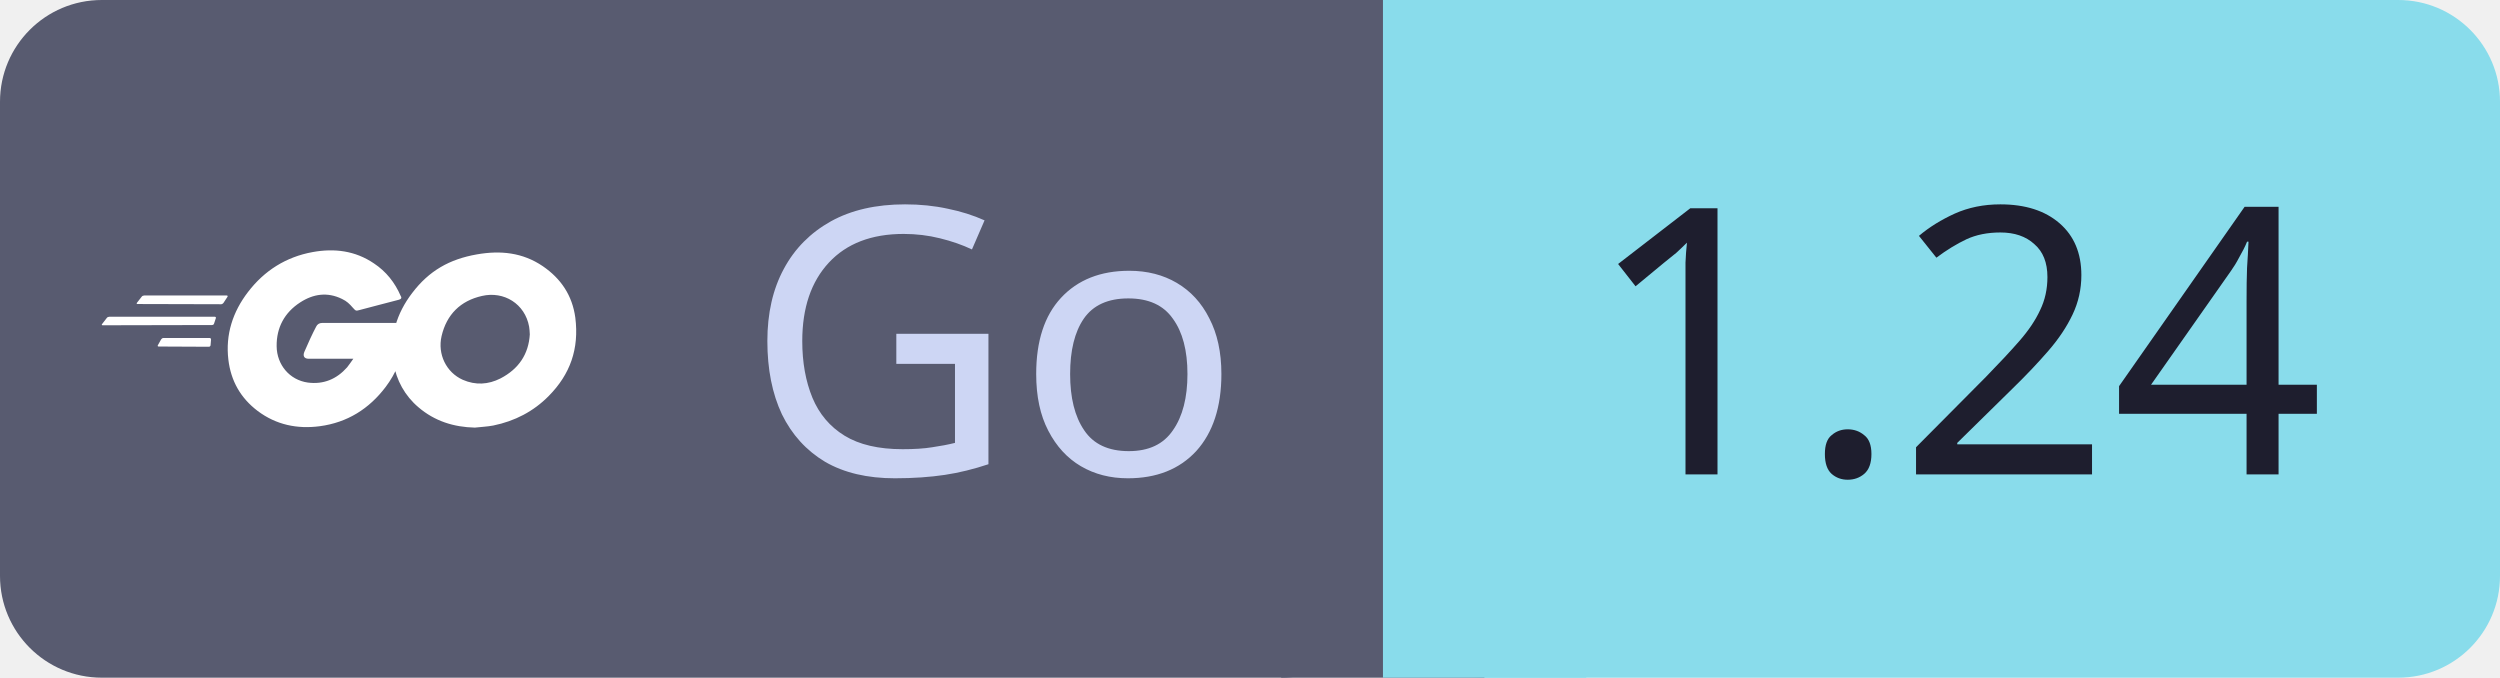
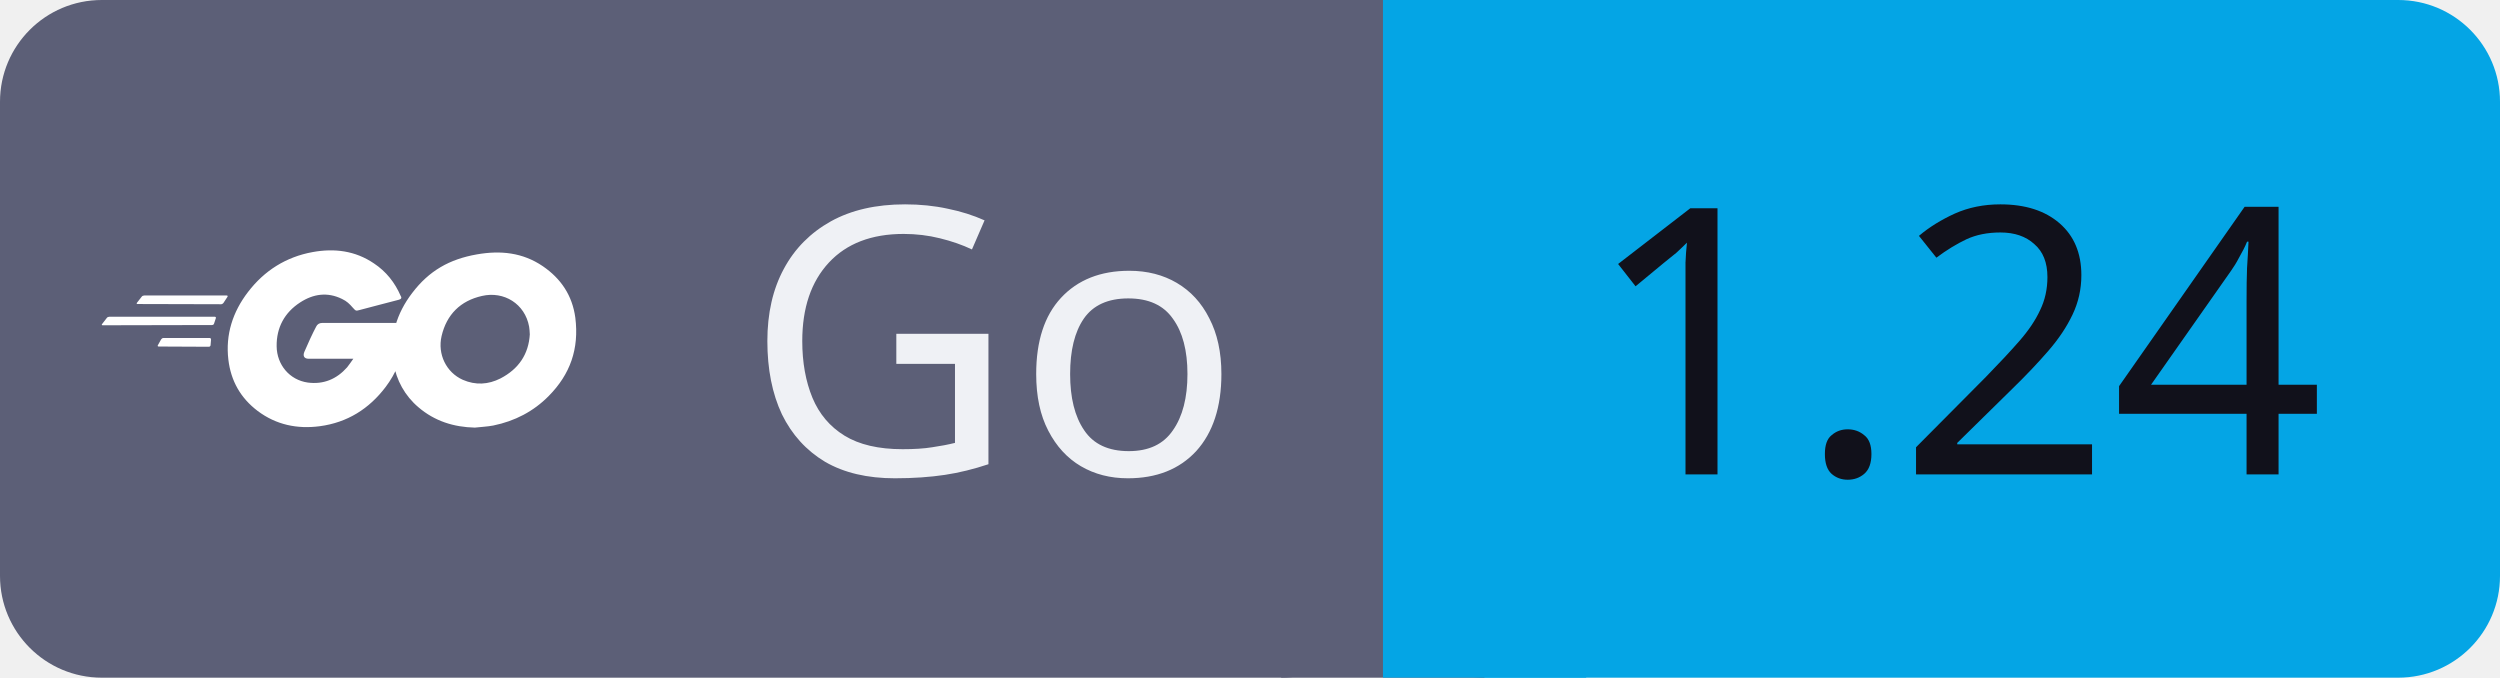
<svg xmlns="http://www.w3.org/2000/svg" id="lang-go" width="80.57" height="21.84" viewBox="0 0 80.57 21.84">
  <g shape-rendering="geometricPrecision">
-     <rect x="0" width="44.57" height="21.84" fill="#585b70" rx="3.28" ry="3.28" />
-     <rect x="44.57" width="36" height="21.84" fill="#89dceb" rx="3.28" ry="3.28" />
-     <rect x="41.29" width="6.55" height="21.84" fill="#585b70" rx="0" ry="0" />
-     <rect x="44.57" width="6.55" height="21.84" fill="#89dceb" rx="0" ry="0" />
+     <rect x="0" width="44.57" height="21.84" fill="#5c5f77" rx="3.28" ry="3.28" />
+     <rect x="44.57" width="36" height="21.84" fill="#04a5e5" rx="3.28" ry="3.28" />
+     <rect x="41.29" width="6.55" height="21.84" fill="#5c5f77" rx="0" ry="0" />
+     <rect x="44.57" width="6.55" height="21.84" fill="#04a5e5" rx="0" ry="0" />
  </g>
  <g text-anchor="middle" shape-rendering="geometricPrecision">
-     <text fill="#cdd6f4" font-size="12.01" font-family="sans-serif" style="font-weight: 500" x="32.0" y="15.29">Go</text>
-     <text fill="#1e1e2e" font-size="12.01" font-family="sans-serif" style="font-weight: 500" x="63.0" y="15.29">1.24</text>
+     <text fill="#eff1f5" font-size="12.01" font-family="sans-serif" style="font-weight: 500" x="32.0" y="15.29">Go</text>
+     <text fill="#11111b" font-size="12.01" font-family="sans-serif" style="font-weight: 500" x="63.0" y="15.29">1.24</text>
  </g>
  <g shape-rendering="geometricPrecision">
    <svg width="15.29" height="15.29" viewBox="0 0 24 24" x="3.28" y="3.28" fill="none">
      <path fill="#ffffff" d="M1.811 10.231c-.047 0-.058-.023-.035-.059l.246-.315c.023-.035.081-.058.128-.058h4.172c.046 0 .058.035.035.07l-.199.303c-.023.036-.082.07-.117.07zM.047 11.306c-.047 0-.059-.023-.035-.058l.245-.316c.023-.035.082-.058.129-.058h5.328c.047 0 .07.035.058.07l-.093.28c-.012.047-.058.07-.105.07zm2.828 1.075c-.047 0-.059-.035-.035-.07l.163-.292c.023-.035.07-.07.117-.07h2.337c.047 0 .07.035.07.082l-.023.28c0 .047-.047.082-.082.082zm12.129-2.36c-.736.187-1.239.327-1.963.514-.176.046-.187.058-.34-.117-.174-.199-.303-.327-.548-.444-.737-.362-1.45-.257-2.115.175-.795.514-1.204 1.274-1.192 2.22.011.935.654 1.706 1.577 1.835.795.105 1.46-.175 1.987-.77.105-.13.198-.27.315-.434H10.47c-.245 0-.304-.152-.222-.35.152-.362.432-.97.596-1.274a.315.315 0 01.292-.187h4.253c-.023.316-.023.631-.07.947a4.983 4.983 0 01-.958 2.29c-.841 1.11-1.94 1.8-3.33 1.986-1.145.152-2.209-.07-3.143-.77-.865-.655-1.356-1.52-1.484-2.595-.152-1.274.222-2.419.993-3.424.83-1.086 1.928-1.776 3.272-2.02 1.098-.2 2.15-.07 3.096.571.62.41 1.063.97 1.356 1.648.07.105.023.164-.117.2m3.868 6.461c-1.064-.024-2.034-.328-2.852-1.029a3.665 3.665 0 01-1.262-2.255c-.21-1.32.152-2.489.947-3.529.853-1.122 1.881-1.706 3.272-1.95 1.192-.21 2.314-.095 3.33.595.923.63 1.496 1.484 1.648 2.605.198 1.578-.257 2.863-1.344 3.962-.771.783-1.718 1.273-2.805 1.495-.315.06-.63.07-.934.106zm2.78-4.72c-.011-.153-.011-.27-.034-.387-.21-1.157-1.274-1.81-2.384-1.554-1.087.245-1.788.935-2.045 2.033-.21.912.234 1.835 1.075 2.21.643.28 1.285.244 1.905-.07.923-.48 1.425-1.228 1.484-2.233z" />
    </svg>
  </g>
</svg>
